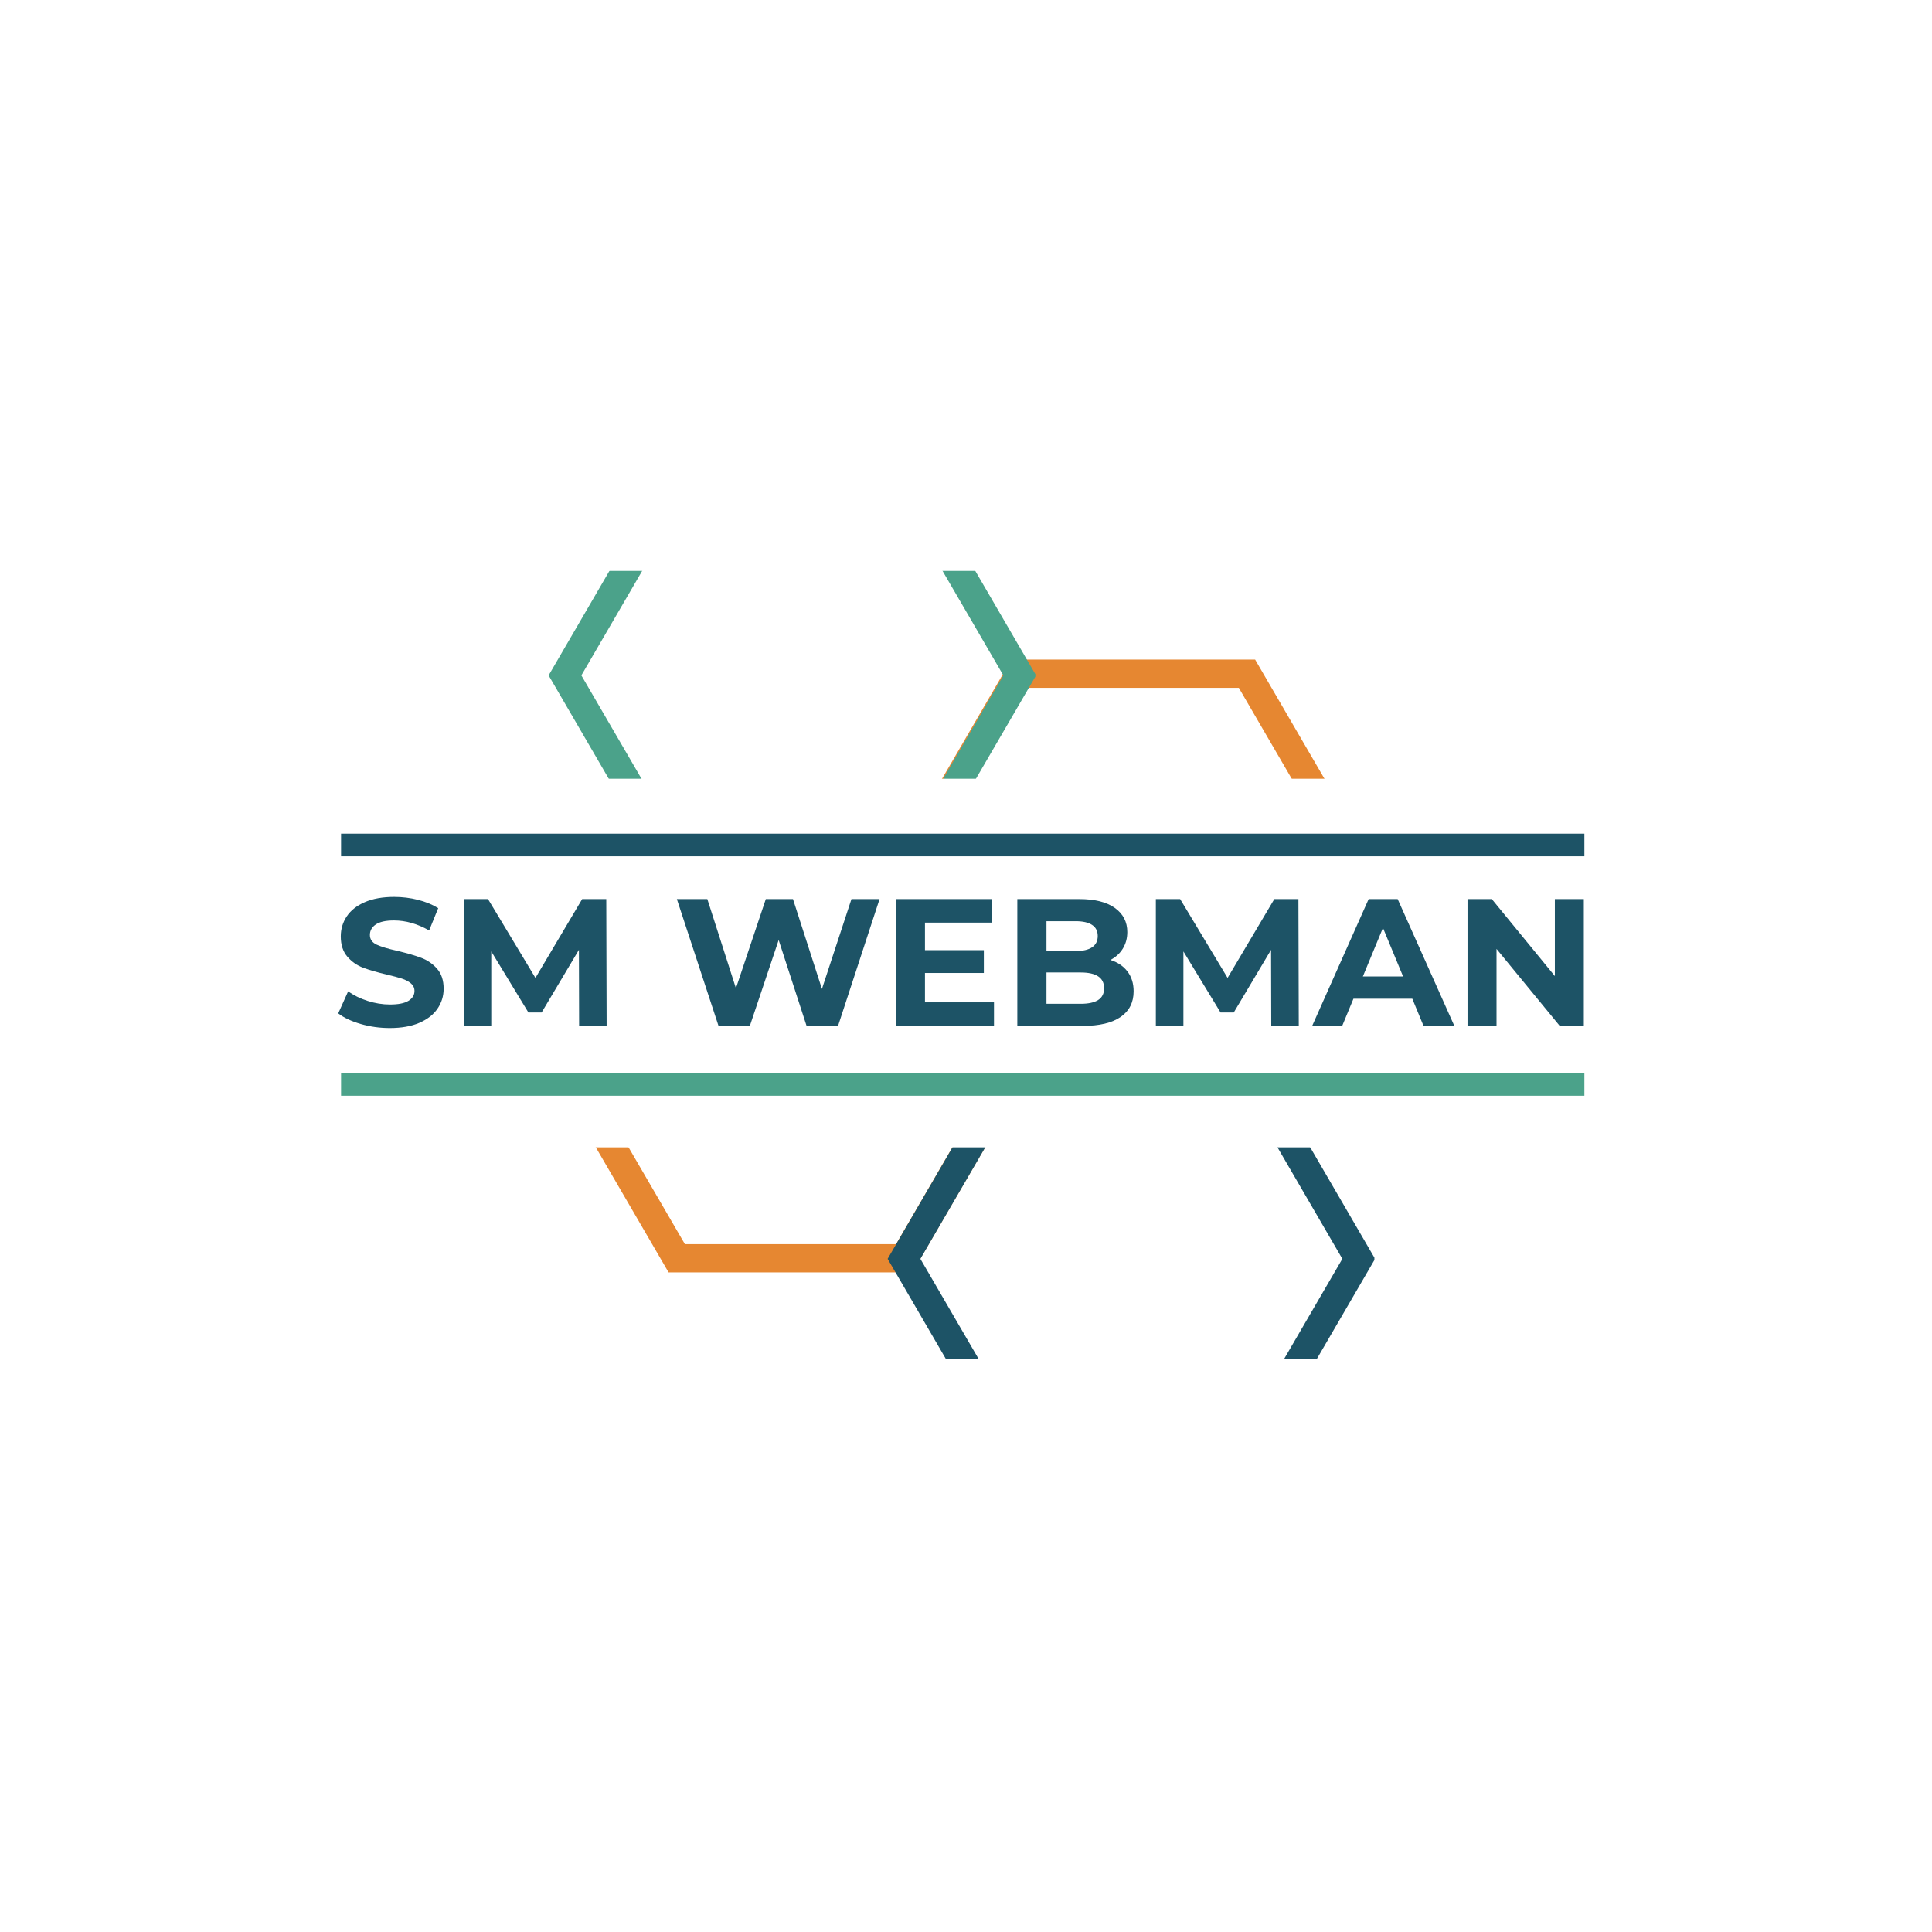
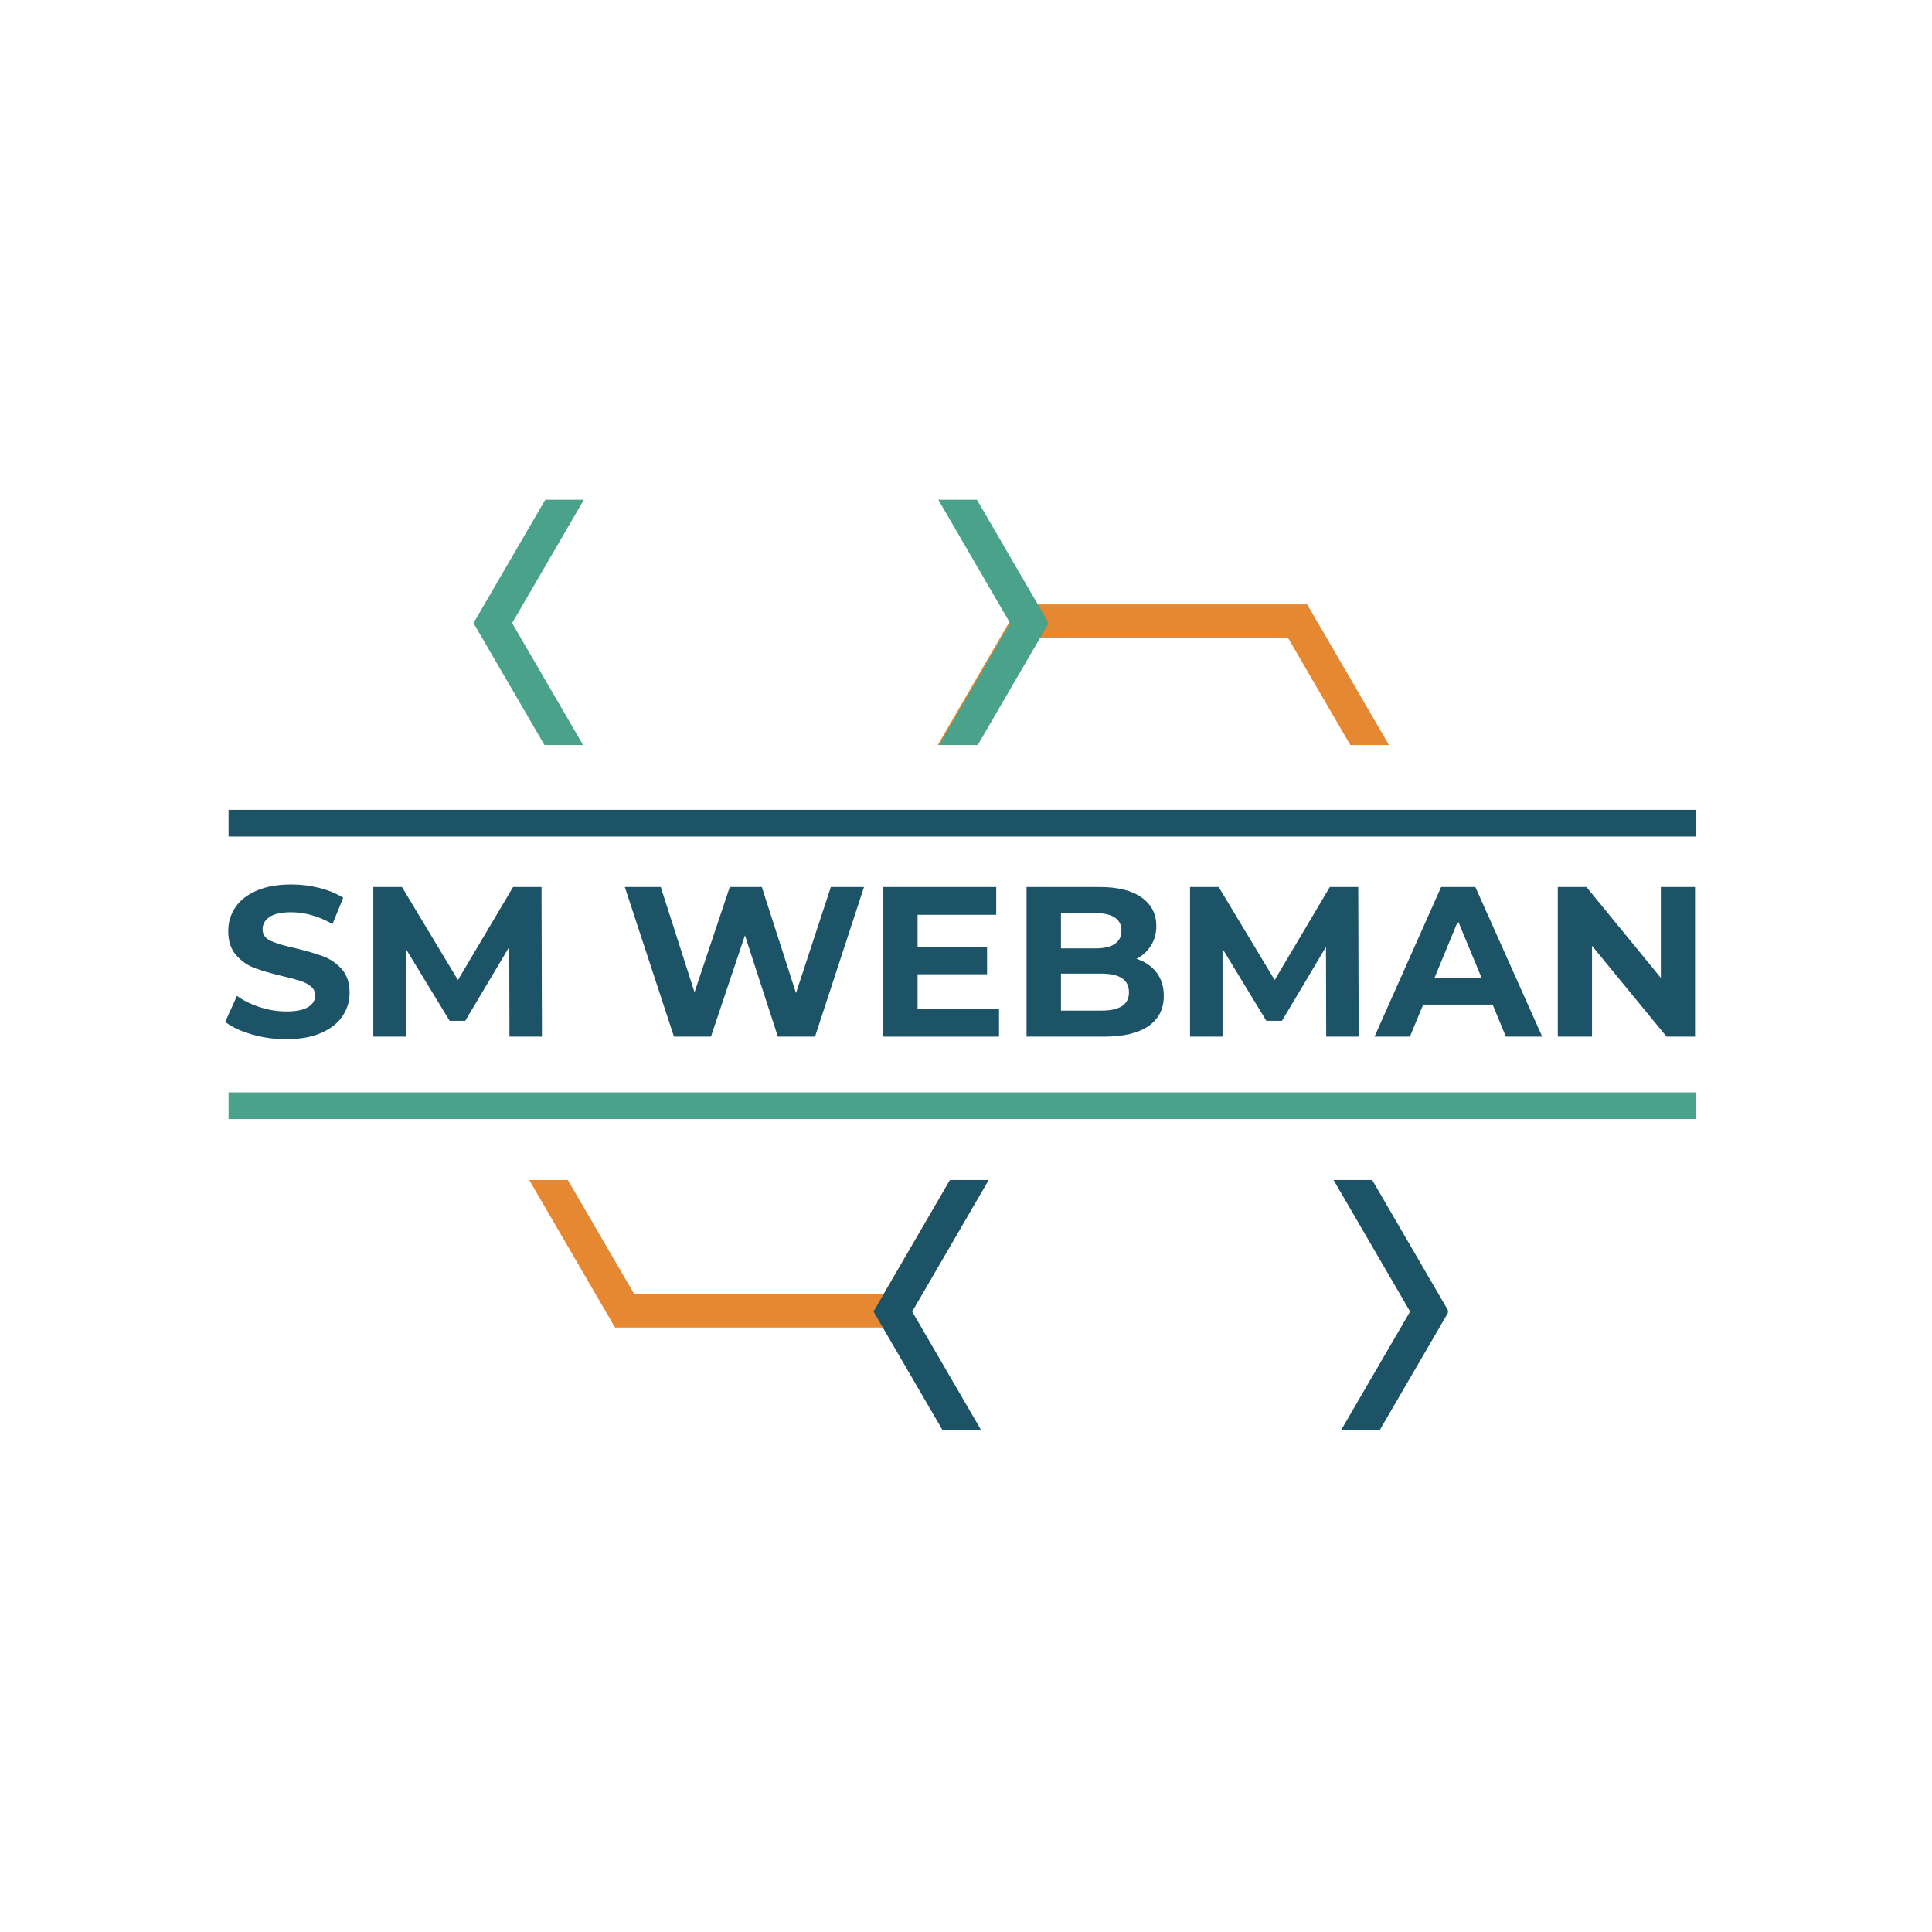
<svg xmlns="http://www.w3.org/2000/svg" width="1024" zoomAndPan="magnify" viewBox="0 0 768 768" height="1024" preserveAspectRatio="xMidYMid meet" version="1.2">
  <defs>
    <clipPath id="c497be7579">
      <path d="M 217.336 339.289 L 410.832 339.289 L 410.832 505.789 L 217.336 505.789 Z M 217.336 339.289 " />
    </clipPath>
    <clipPath id="6a0f8330d8">
      <path d="M 411.109 422.551 L 362.668 505.812 L 265.781 505.812 L 217.336 422.551 L 265.781 339.289 L 362.668 339.289 Z M 411.109 422.551 " />
    </clipPath>
    <clipPath id="6081e1c880">
      <path d="M 353.598 262.18 L 547.094 262.18 L 547.094 428.68 L 353.598 428.68 Z M 353.598 262.18 " />
    </clipPath>
    <clipPath id="22a31d7cd9">
      <path d="M 547.371 345.441 L 498.926 428.703 L 402.039 428.703 L 353.598 345.441 L 402.039 262.18 L 498.926 262.18 Z M 547.371 345.441 " />
    </clipPath>
    <clipPath id="e718b6f1df">
      <path d="M 352.848 417.148 L 546.344 417.148 L 546.344 583.648 L 352.848 583.648 Z M 352.848 417.148 " />
    </clipPath>
    <clipPath id="06c715ebfd">
      <path d="M 546.621 500.41 L 498.176 583.672 L 401.289 583.672 L 352.848 500.41 L 401.289 417.148 L 498.176 417.148 Z M 546.621 500.41 " />
    </clipPath>
    <clipPath id="72ea2497ba">
      <path d="M 345.113 540.223 L 558.391 540.223 L 558.391 609.844 L 345.113 609.844 Z M 345.113 540.223 " />
    </clipPath>
    <clipPath id="4b31b9d4b0">
      <path d="M 0.113 0.223 L 213.391 0.223 L 213.391 69.844 L 0.113 69.844 Z M 0.113 0.223 " />
    </clipPath>
    <clipPath id="f57ed065b2">
      <rect x="0" width="214" y="0" height="70" />
    </clipPath>
    <clipPath id="61a815929c">
      <path d="M 218.086 185.215 L 411.582 185.215 L 411.582 351.715 L 218.086 351.715 Z M 218.086 185.215 " />
    </clipPath>
    <clipPath id="e1d9c80766">
      <path d="M 411.859 268.477 L 363.418 351.738 L 266.531 351.738 L 218.086 268.477 L 266.531 185.215 L 363.418 185.215 Z M 411.859 268.477 " />
    </clipPath>
    <clipPath id="8352344aaf">
      <path d="M 217.332 157.309 L 419.695 157.309 L 419.695 226.93 L 217.332 226.93 Z M 217.332 157.309 " />
    </clipPath>
    <clipPath id="fa43c0f166">
      <path d="M 0.332 0.309 L 202.695 0.309 L 202.695 69.93 L 0.332 69.93 Z M 0.332 0.309 " />
    </clipPath>
    <clipPath id="ac0060535b">
      <rect x="0" width="203" y="0" height="70" />
    </clipPath>
    <clipPath id="a0ae9da520">
      <path d="M 122.695 309.555 L 645.305 309.555 L 645.305 456.098 L 122.695 456.098 Z M 122.695 309.555 " />
    </clipPath>
    <clipPath id="84c7a7146e">
      <path d="M 0.695 0.555 L 523.305 0.555 L 523.305 147.098 L 0.695 147.098 Z M 0.695 0.555 " />
    </clipPath>
    <clipPath id="7f67a14c6a">
      <rect x="0" width="524" y="0" height="148" />
    </clipPath>
  </defs>
  <g id="5fa14442c0">
    <rect x="0" width="768" y="0" height="768" style="fill:#ffffff;fill-opacity:1;stroke:none;" />
-     <g clip-rule="nonzero" clip-path="url(#c497be7579)">
-       <g clip-rule="nonzero" clip-path="url(#6a0f8330d8)">
-         <path style="fill:none;stroke-width:30;stroke-linecap:butt;stroke-linejoin:miter;stroke:#e68731;stroke-opacity:1;stroke-miterlimit:4;" d="M 258.363 111.015 L 193.775 222.031 L 64.593 222.031 L -0.001 111.015 L 64.593 -0.001 L 193.775 -0.001 Z M 258.363 111.015 " transform="matrix(0.75,0,0,0.75,217.3369,339.2896)" />
+     <g transform="translate(384,384) scale(1.18) translate(-384,-384)">
+       <g clip-rule="nonzero" clip-path="url(#c497be7579)">
+         <g clip-rule="nonzero" clip-path="url(#6a0f8330d8)">
+           <path style="fill:none;stroke-width:30;stroke-linecap:butt;stroke-linejoin:miter;stroke:#e68731;stroke-opacity:1;stroke-miterlimit:4;" d="M 258.363 111.015 L 193.775 222.031 L 64.593 222.031 L -0.001 111.015 L 64.593 -0.001 L 193.775 -0.001 Z M 258.363 111.015 " transform="matrix(0.75,0,0,0.75,217.3369,339.2896)" />
+         </g>
      </g>
-     </g>
-     <g clip-rule="nonzero" clip-path="url(#6081e1c880)">
-       <g clip-rule="nonzero" clip-path="url(#22a31d7cd9)">
-         <path style="fill:none;stroke-width:30;stroke-linecap:butt;stroke-linejoin:miter;stroke:#e68731;stroke-opacity:1;stroke-miterlimit:4;" d="M 258.365 111.017 L 193.771 222.032 L 64.589 222.032 L 0 111.017 L 64.589 0.001 L 193.771 0.001 Z M 258.365 111.017 " transform="matrix(0.75,0,0,0.75,353.5976,262.179)" />
+       <g clip-rule="nonzero" clip-path="url(#6081e1c880)">
+         <g clip-rule="nonzero" clip-path="url(#22a31d7cd9)">
+           <path style="fill:none;stroke-width:30;stroke-linecap:butt;stroke-linejoin:miter;stroke:#e68731;stroke-opacity:1;stroke-miterlimit:4;" d="M 258.365 111.017 L 193.771 222.032 L 64.589 222.032 L 0 111.017 L 64.589 0.001 L 193.771 0.001 Z M 258.365 111.017 " transform="matrix(0.75,0,0,0.75,353.5976,262.179)" />
+         </g>
      </g>
-     </g>
-     <g clip-rule="nonzero" clip-path="url(#e718b6f1df)">
-       <g clip-rule="nonzero" clip-path="url(#06c715ebfd)">
-         <path style="fill:none;stroke-width:30;stroke-linecap:butt;stroke-linejoin:miter;stroke:#1d5366;stroke-opacity:1;stroke-miterlimit:4;" d="M 258.365 111.013 L 193.771 222.029 L 64.589 222.029 L 0 111.013 L 64.589 -0.002 L 193.771 -0.002 Z M 258.365 111.013 " transform="matrix(0.75,0,0,0.75,352.8476,417.1502)" />
+       <g clip-rule="nonzero" clip-path="url(#e718b6f1df)">
+         <g clip-rule="nonzero" clip-path="url(#06c715ebfd)">
+           <path style="fill:none;stroke-width:30;stroke-linecap:butt;stroke-linejoin:miter;stroke:#1d5366;stroke-opacity:1;stroke-miterlimit:4;" d="M 258.365 111.013 L 193.771 222.029 L 64.589 222.029 L 0 111.013 L 64.589 -0.002 L 193.771 -0.002 Z M 258.365 111.013 " transform="matrix(0.75,0,0,0.75,352.8476,417.1502)" />
+         </g>
      </g>
-     </g>
-     <g clip-rule="nonzero" clip-path="url(#72ea2497ba)">
-       <g transform="matrix(1,0,0,1,345,540)">
-         <g clip-path="url(#f57ed065b2)">
-           <g clip-rule="nonzero" clip-path="url(#4b31b9d4b0)">
-             <path style=" stroke:none;fill-rule:nonzero;fill:#ffffff;fill-opacity:1;" d="M 0.113 0.223 L 213.328 0.223 L 213.328 69.844 L 0.113 69.844 Z M 0.113 0.223 " />
+       <g clip-rule="nonzero" clip-path="url(#72ea2497ba)">
+         <g transform="matrix(1,0,0,1,345,540)">
+           <g clip-path="url(#f57ed065b2)">
+             <g clip-rule="nonzero" clip-path="url(#4b31b9d4b0)">
+               <path style=" stroke:none;fill-rule:nonzero;fill:#ffffff;fill-opacity:1;" d="M 0.113 0.223 L 213.328 0.223 L 213.328 69.844 L 0.113 69.844 Z M 0.113 0.223 " />
+             </g>
          </g>
        </g>
      </g>
-     </g>
-     <g clip-rule="nonzero" clip-path="url(#61a815929c)">
-       <g clip-rule="nonzero" clip-path="url(#e1d9c80766)">
-         <path style="fill:none;stroke-width:30;stroke-linecap:butt;stroke-linejoin:miter;stroke:#4ba28a;stroke-opacity:1;stroke-miterlimit:4;" d="M 258.363 111.018 L 193.775 222.033 L 64.593 222.033 L -0.001 111.018 L 64.593 0.002 L 193.775 0.002 Z M 258.363 111.018 " transform="matrix(0.75,0,0,0.75,218.0869,185.2134)" />
+       <g clip-rule="nonzero" clip-path="url(#61a815929c)">
+         <g clip-rule="nonzero" clip-path="url(#e1d9c80766)">
+           <path style="fill:none;stroke-width:30;stroke-linecap:butt;stroke-linejoin:miter;stroke:#4ba28a;stroke-opacity:1;stroke-miterlimit:4;" d="M 258.363 111.018 L 193.775 222.033 L 64.593 222.033 L -0.001 111.018 L 64.593 0.002 L 193.775 0.002 Z M 258.363 111.018 " transform="matrix(0.75,0,0,0.75,218.0869,185.2134)" />
+         </g>
      </g>
-     </g>
-     <g clip-rule="nonzero" clip-path="url(#8352344aaf)">
-       <g transform="matrix(1,0,0,1,217,157)">
-         <g clip-path="url(#ac0060535b)">
-           <g clip-rule="nonzero" clip-path="url(#fa43c0f166)">
-             <path style=" stroke:none;fill-rule:nonzero;fill:#ffffff;fill-opacity:1;" d="M 0.332 0.309 L 202.668 0.309 L 202.668 69.93 L 0.332 69.93 Z M 0.332 0.309 " />
+       <g clip-rule="nonzero" clip-path="url(#8352344aaf)">
+         <g transform="matrix(1,0,0,1,217,157)">
+           <g clip-path="url(#ac0060535b)">
+             <g clip-rule="nonzero" clip-path="url(#fa43c0f166)">
+               <path style=" stroke:none;fill-rule:nonzero;fill:#ffffff;fill-opacity:1;" d="M 0.332 0.309 L 202.668 0.309 L 202.668 69.93 L 0.332 69.93 Z M 0.332 0.309 " />
+             </g>
          </g>
        </g>
      </g>
-     </g>
-     <g clip-rule="nonzero" clip-path="url(#a0ae9da520)">
-       <g transform="matrix(1,0,0,1,122,309)">
-         <g clip-path="url(#7f67a14c6a)">
-           <g clip-rule="nonzero" clip-path="url(#84c7a7146e)">
-             <path style=" stroke:none;fill-rule:nonzero;fill:#ffffff;fill-opacity:1;" d="M 0.695 0.555 L 523.336 0.555 L 523.336 147.098 L 0.695 147.098 Z M 0.695 0.555 " />
+       <g clip-rule="nonzero" clip-path="url(#a0ae9da520)">
+         <g transform="matrix(1,0,0,1,122,309)">
+           <g clip-path="url(#7f67a14c6a)">
+             <g clip-rule="nonzero" clip-path="url(#84c7a7146e)">
+               <path style=" stroke:none;fill-rule:nonzero;fill:#ffffff;fill-opacity:1;" d="M 0.695 0.555 L 523.336 0.555 L 523.336 147.098 L 0.695 147.098 Z M 0.695 0.555 " />
+             </g>
          </g>
        </g>
      </g>
+       <g style="fill:#1d5366;fill-opacity:1;">
+         <g transform="translate(132.4328, 407.803)">
+           <path style="stroke:none" d="M 22.531 0.859 C 18.551 0.859 14.703 0.32 10.984 -0.75 C 7.266 -1.832 4.273 -3.238 2.016 -4.969 L 5.969 -13.75 C 8.133 -12.164 10.703 -10.895 13.672 -9.938 C 16.648 -8.977 19.629 -8.5 22.609 -8.5 C 25.922 -8.5 28.367 -8.988 29.953 -9.969 C 31.535 -10.957 32.328 -12.266 32.328 -13.891 C 32.328 -15.098 31.859 -16.098 30.922 -16.891 C 29.984 -17.68 28.781 -18.316 27.312 -18.797 C 25.852 -19.273 23.879 -19.801 21.391 -20.375 C 17.547 -21.289 14.398 -22.203 11.953 -23.109 C 9.504 -24.023 7.406 -25.488 5.656 -27.5 C 3.906 -29.52 3.031 -32.207 3.031 -35.562 C 3.031 -38.488 3.82 -41.141 5.406 -43.516 C 6.988 -45.898 9.375 -47.785 12.562 -49.172 C 15.758 -50.566 19.66 -51.266 24.266 -51.266 C 27.484 -51.266 30.625 -50.879 33.688 -50.109 C 36.758 -49.336 39.453 -48.234 41.766 -46.797 L 38.156 -37.938 C 33.5 -40.582 28.844 -41.906 24.188 -41.906 C 20.926 -41.906 18.516 -41.375 16.953 -40.312 C 15.391 -39.258 14.609 -37.867 14.609 -36.141 C 14.609 -34.41 15.508 -33.125 17.312 -32.281 C 19.113 -31.445 21.863 -30.625 25.562 -29.812 C 29.395 -28.895 32.535 -27.977 34.984 -27.062 C 37.43 -26.156 39.531 -24.719 41.281 -22.75 C 43.039 -20.781 43.922 -18.117 43.922 -14.766 C 43.922 -11.879 43.113 -9.25 41.5 -6.875 C 39.895 -4.5 37.484 -2.613 34.266 -1.219 C 31.055 0.164 27.145 0.859 22.531 0.859 Z M 22.531 0.859 " />
+         </g>
+       </g>
+       <g style="fill:#1d5366;fill-opacity:1;">
+         <g transform="translate(178.3613, 407.803)">
+           <path style="stroke:none" d="M 51.844 0 L 51.766 -30.234 L 36.938 -5.328 L 31.688 -5.328 L 16.922 -29.594 L 16.922 0 L 5.969 0 L 5.969 -50.406 L 15.625 -50.406 L 34.484 -19.078 L 53.062 -50.406 L 62.641 -50.406 L 62.781 0 Z M 51.844 0 " />
+         </g>
+       </g>
+       <g style="fill:#1d5366;fill-opacity:1;">
+         <g transform="translate(247.1102, 407.803)">
+           <path style="stroke:none" d="" />
+         </g>
+       </g>
+       <g style="fill:#1d5366;fill-opacity:1;">
+         <g transform="translate(267.4829, 407.803)">
+           <path style="stroke:none" d="M 82.156 -50.406 L 65.656 0 L 53.141 0 L 42.047 -34.125 L 30.594 0 L 18.141 0 L 1.578 -50.406 L 13.688 -50.406 L 25.062 -14.969 L 36.938 -50.406 L 47.734 -50.406 L 59.25 -14.688 L 70.984 -50.406 Z M 82.156 -50.406 " />
+         </g>
+       </g>
+       <g style="fill:#1d5366;fill-opacity:1;">
+         <g transform="translate(350.1255, 407.803)">
+           <path style="stroke:none" d="M 45 -9.359 L 45 0 L 5.969 0 L 5.969 -50.406 L 44.062 -50.406 L 44.062 -41.047 L 17.562 -41.047 L 17.562 -30.094 L 40.969 -30.094 L 40.969 -21.031 L 17.562 -21.031 L 17.562 -9.359 Z M 45 -9.359 " />
+         </g>
+       </g>
+       <g style="fill:#1d5366;fill-opacity:1;">
+         <g transform="translate(398.4296, 407.803)">
+           <path style="stroke:none" d="M 42.984 -26.203 C 45.859 -25.297 48.113 -23.773 49.75 -21.641 C 51.383 -19.504 52.203 -16.875 52.203 -13.75 C 52.203 -9.332 50.484 -5.938 47.047 -3.562 C 43.617 -1.188 38.617 0 32.047 0 L 5.969 0 L 5.969 -50.406 L 30.594 -50.406 C 36.738 -50.406 41.457 -49.227 44.75 -46.875 C 48.039 -44.52 49.688 -41.328 49.688 -37.297 C 49.688 -34.848 49.098 -32.66 47.922 -30.734 C 46.742 -28.816 45.098 -27.305 42.984 -26.203 Z M 17.562 -41.609 L 17.562 -29.734 L 29.156 -29.734 C 32.039 -29.734 34.223 -30.238 35.703 -31.25 C 37.191 -32.258 37.938 -33.75 37.938 -35.719 C 37.938 -37.676 37.191 -39.145 35.703 -40.125 C 34.223 -41.113 32.039 -41.609 29.156 -41.609 Z M 31.172 -8.781 C 34.242 -8.781 36.562 -9.285 38.125 -10.297 C 39.688 -11.305 40.469 -12.863 40.469 -14.969 C 40.469 -19.145 37.367 -21.234 31.172 -21.234 L 17.562 -21.234 L 17.562 -8.781 Z M 31.172 -8.781 " />
+         </g>
+       </g>
+       <g style="fill:#1d5366;fill-opacity:1;">
+         <g transform="translate(453.5007, 407.803)">
+           <path style="stroke:none" d="M 51.844 0 L 51.766 -30.234 L 36.938 -5.328 L 31.688 -5.328 L 16.922 -29.594 L 16.922 0 L 5.969 0 L 5.969 -50.406 L 15.625 -50.406 L 34.484 -19.078 L 53.062 -50.406 L 62.641 -50.406 L 62.781 0 Z M 51.844 0 " />
+         </g>
+       </g>
+       <g style="fill:#1d5366;fill-opacity:1;">
+         <g transform="translate(522.2496, 407.803)">
+           <path style="stroke:none" d="M 39.172 -10.797 L 15.766 -10.797 L 11.297 0 L -0.641 0 L 21.812 -50.406 L 33.344 -50.406 L 55.875 0 L 43.625 0 Z M 35.5 -19.656 L 27.5 -38.953 L 19.516 -19.656 Z M 35.5 -19.656 " />
+         </g>
+       </g>
+       <g style="fill:#1d5366;fill-opacity:1;">
+         <g transform="translate(577.3927, 407.803)">
+           <path style="stroke:none" d="M 52.203 -50.406 L 52.203 0 L 42.625 0 L 17.5 -30.594 L 17.5 0 L 5.969 0 L 5.969 -50.406 L 15.625 -50.406 L 40.688 -19.797 L 40.688 -50.406 Z M 52.203 -50.406 " />
+         </g>
+       </g>
+       <path style="fill:none;stroke-width:12;stroke-linecap:butt;stroke-linejoin:miter;stroke:#4ba28a;stroke-opacity:1;stroke-miterlimit:4;" d="M -0.002 5.998 L 658.983 5.998 " transform="matrix(0.75,-0.000000000000000093,0.000000000000000093,0.75,135.5794,426.5714)" />
+       <path style="fill:none;stroke-width:12;stroke-linecap:butt;stroke-linejoin:miter;stroke:#1d5366;stroke-opacity:1;stroke-miterlimit:4;" d="M -0.002 6 L 658.983 6 " transform="matrix(0.75,-0.000000000000000093,0.000000000000000093,0.75,135.5794,331.3906)" />
    </g>
-     <g style="fill:#1d5366;fill-opacity:1;">
-       <g transform="translate(132.4328, 407.803)">
-         <path style="stroke:none" d="M 22.531 0.859 C 18.551 0.859 14.703 0.32 10.984 -0.75 C 7.266 -1.832 4.273 -3.238 2.016 -4.969 L 5.969 -13.75 C 8.133 -12.164 10.703 -10.895 13.672 -9.938 C 16.648 -8.977 19.629 -8.5 22.609 -8.5 C 25.922 -8.5 28.367 -8.988 29.953 -9.969 C 31.535 -10.957 32.328 -12.266 32.328 -13.891 C 32.328 -15.098 31.859 -16.098 30.922 -16.891 C 29.984 -17.68 28.781 -18.316 27.312 -18.797 C 25.852 -19.273 23.879 -19.801 21.391 -20.375 C 17.547 -21.289 14.398 -22.203 11.953 -23.109 C 9.504 -24.023 7.406 -25.488 5.656 -27.5 C 3.906 -29.52 3.031 -32.207 3.031 -35.562 C 3.031 -38.488 3.82 -41.141 5.406 -43.516 C 6.988 -45.898 9.375 -47.785 12.562 -49.172 C 15.758 -50.566 19.66 -51.266 24.266 -51.266 C 27.484 -51.266 30.625 -50.879 33.688 -50.109 C 36.758 -49.336 39.453 -48.234 41.766 -46.797 L 38.156 -37.938 C 33.5 -40.582 28.844 -41.906 24.188 -41.906 C 20.926 -41.906 18.516 -41.375 16.953 -40.312 C 15.391 -39.258 14.609 -37.867 14.609 -36.141 C 14.609 -34.41 15.508 -33.125 17.312 -32.281 C 19.113 -31.445 21.863 -30.625 25.562 -29.812 C 29.395 -28.895 32.535 -27.977 34.984 -27.062 C 37.43 -26.156 39.531 -24.719 41.281 -22.75 C 43.039 -20.781 43.922 -18.117 43.922 -14.766 C 43.922 -11.879 43.113 -9.25 41.5 -6.875 C 39.895 -4.5 37.484 -2.613 34.266 -1.219 C 31.055 0.164 27.145 0.859 22.531 0.859 Z M 22.531 0.859 " />
-       </g>
-     </g>
-     <g style="fill:#1d5366;fill-opacity:1;">
-       <g transform="translate(178.3613, 407.803)">
-         <path style="stroke:none" d="M 51.844 0 L 51.766 -30.234 L 36.938 -5.328 L 31.688 -5.328 L 16.922 -29.594 L 16.922 0 L 5.969 0 L 5.969 -50.406 L 15.625 -50.406 L 34.484 -19.078 L 53.062 -50.406 L 62.641 -50.406 L 62.781 0 Z M 51.844 0 " />
-       </g>
-     </g>
-     <g style="fill:#1d5366;fill-opacity:1;">
-       <g transform="translate(247.1102, 407.803)">
-         <path style="stroke:none" d="" />
-       </g>
-     </g>
-     <g style="fill:#1d5366;fill-opacity:1;">
-       <g transform="translate(267.4829, 407.803)">
-         <path style="stroke:none" d="M 82.156 -50.406 L 65.656 0 L 53.141 0 L 42.047 -34.125 L 30.594 0 L 18.141 0 L 1.578 -50.406 L 13.688 -50.406 L 25.062 -14.969 L 36.938 -50.406 L 47.734 -50.406 L 59.25 -14.688 L 70.984 -50.406 Z M 82.156 -50.406 " />
-       </g>
-     </g>
-     <g style="fill:#1d5366;fill-opacity:1;">
-       <g transform="translate(350.1255, 407.803)">
-         <path style="stroke:none" d="M 45 -9.359 L 45 0 L 5.969 0 L 5.969 -50.406 L 44.062 -50.406 L 44.062 -41.047 L 17.562 -41.047 L 17.562 -30.094 L 40.969 -30.094 L 40.969 -21.031 L 17.562 -21.031 L 17.562 -9.359 Z M 45 -9.359 " />
-       </g>
-     </g>
-     <g style="fill:#1d5366;fill-opacity:1;">
-       <g transform="translate(398.4296, 407.803)">
-         <path style="stroke:none" d="M 42.984 -26.203 C 45.859 -25.297 48.113 -23.773 49.75 -21.641 C 51.383 -19.504 52.203 -16.875 52.203 -13.75 C 52.203 -9.332 50.484 -5.938 47.047 -3.562 C 43.617 -1.188 38.617 0 32.047 0 L 5.969 0 L 5.969 -50.406 L 30.594 -50.406 C 36.738 -50.406 41.457 -49.227 44.75 -46.875 C 48.039 -44.52 49.688 -41.328 49.688 -37.297 C 49.688 -34.848 49.098 -32.66 47.922 -30.734 C 46.742 -28.816 45.098 -27.305 42.984 -26.203 Z M 17.562 -41.609 L 17.562 -29.734 L 29.156 -29.734 C 32.039 -29.734 34.223 -30.238 35.703 -31.25 C 37.191 -32.258 37.938 -33.75 37.938 -35.719 C 37.938 -37.676 37.191 -39.145 35.703 -40.125 C 34.223 -41.113 32.039 -41.609 29.156 -41.609 Z M 31.172 -8.781 C 34.242 -8.781 36.562 -9.285 38.125 -10.297 C 39.688 -11.305 40.469 -12.863 40.469 -14.969 C 40.469 -19.145 37.367 -21.234 31.172 -21.234 L 17.562 -21.234 L 17.562 -8.781 Z M 31.172 -8.781 " />
-       </g>
-     </g>
-     <g style="fill:#1d5366;fill-opacity:1;">
-       <g transform="translate(453.5007, 407.803)">
-         <path style="stroke:none" d="M 51.844 0 L 51.766 -30.234 L 36.938 -5.328 L 31.688 -5.328 L 16.922 -29.594 L 16.922 0 L 5.969 0 L 5.969 -50.406 L 15.625 -50.406 L 34.484 -19.078 L 53.062 -50.406 L 62.641 -50.406 L 62.781 0 Z M 51.844 0 " />
-       </g>
-     </g>
-     <g style="fill:#1d5366;fill-opacity:1;">
-       <g transform="translate(522.2496, 407.803)">
-         <path style="stroke:none" d="M 39.172 -10.797 L 15.766 -10.797 L 11.297 0 L -0.641 0 L 21.812 -50.406 L 33.344 -50.406 L 55.875 0 L 43.625 0 Z M 35.5 -19.656 L 27.5 -38.953 L 19.516 -19.656 Z M 35.5 -19.656 " />
-       </g>
-     </g>
-     <g style="fill:#1d5366;fill-opacity:1;">
-       <g transform="translate(577.3927, 407.803)">
-         <path style="stroke:none" d="M 52.203 -50.406 L 52.203 0 L 42.625 0 L 17.5 -30.594 L 17.5 0 L 5.969 0 L 5.969 -50.406 L 15.625 -50.406 L 40.688 -19.797 L 40.688 -50.406 Z M 52.203 -50.406 " />
-       </g>
-     </g>
-     <path style="fill:none;stroke-width:12;stroke-linecap:butt;stroke-linejoin:miter;stroke:#4ba28a;stroke-opacity:1;stroke-miterlimit:4;" d="M -0.002 5.998 L 658.983 5.998 " transform="matrix(0.75,-0.000000000000000093,0.000000000000000093,0.75,135.5794,426.5714)" />
-     <path style="fill:none;stroke-width:12;stroke-linecap:butt;stroke-linejoin:miter;stroke:#1d5366;stroke-opacity:1;stroke-miterlimit:4;" d="M -0.002 6 L 658.983 6 " transform="matrix(0.75,-0.000000000000000093,0.000000000000000093,0.75,135.5794,331.3906)" />
  </g>
</svg>
